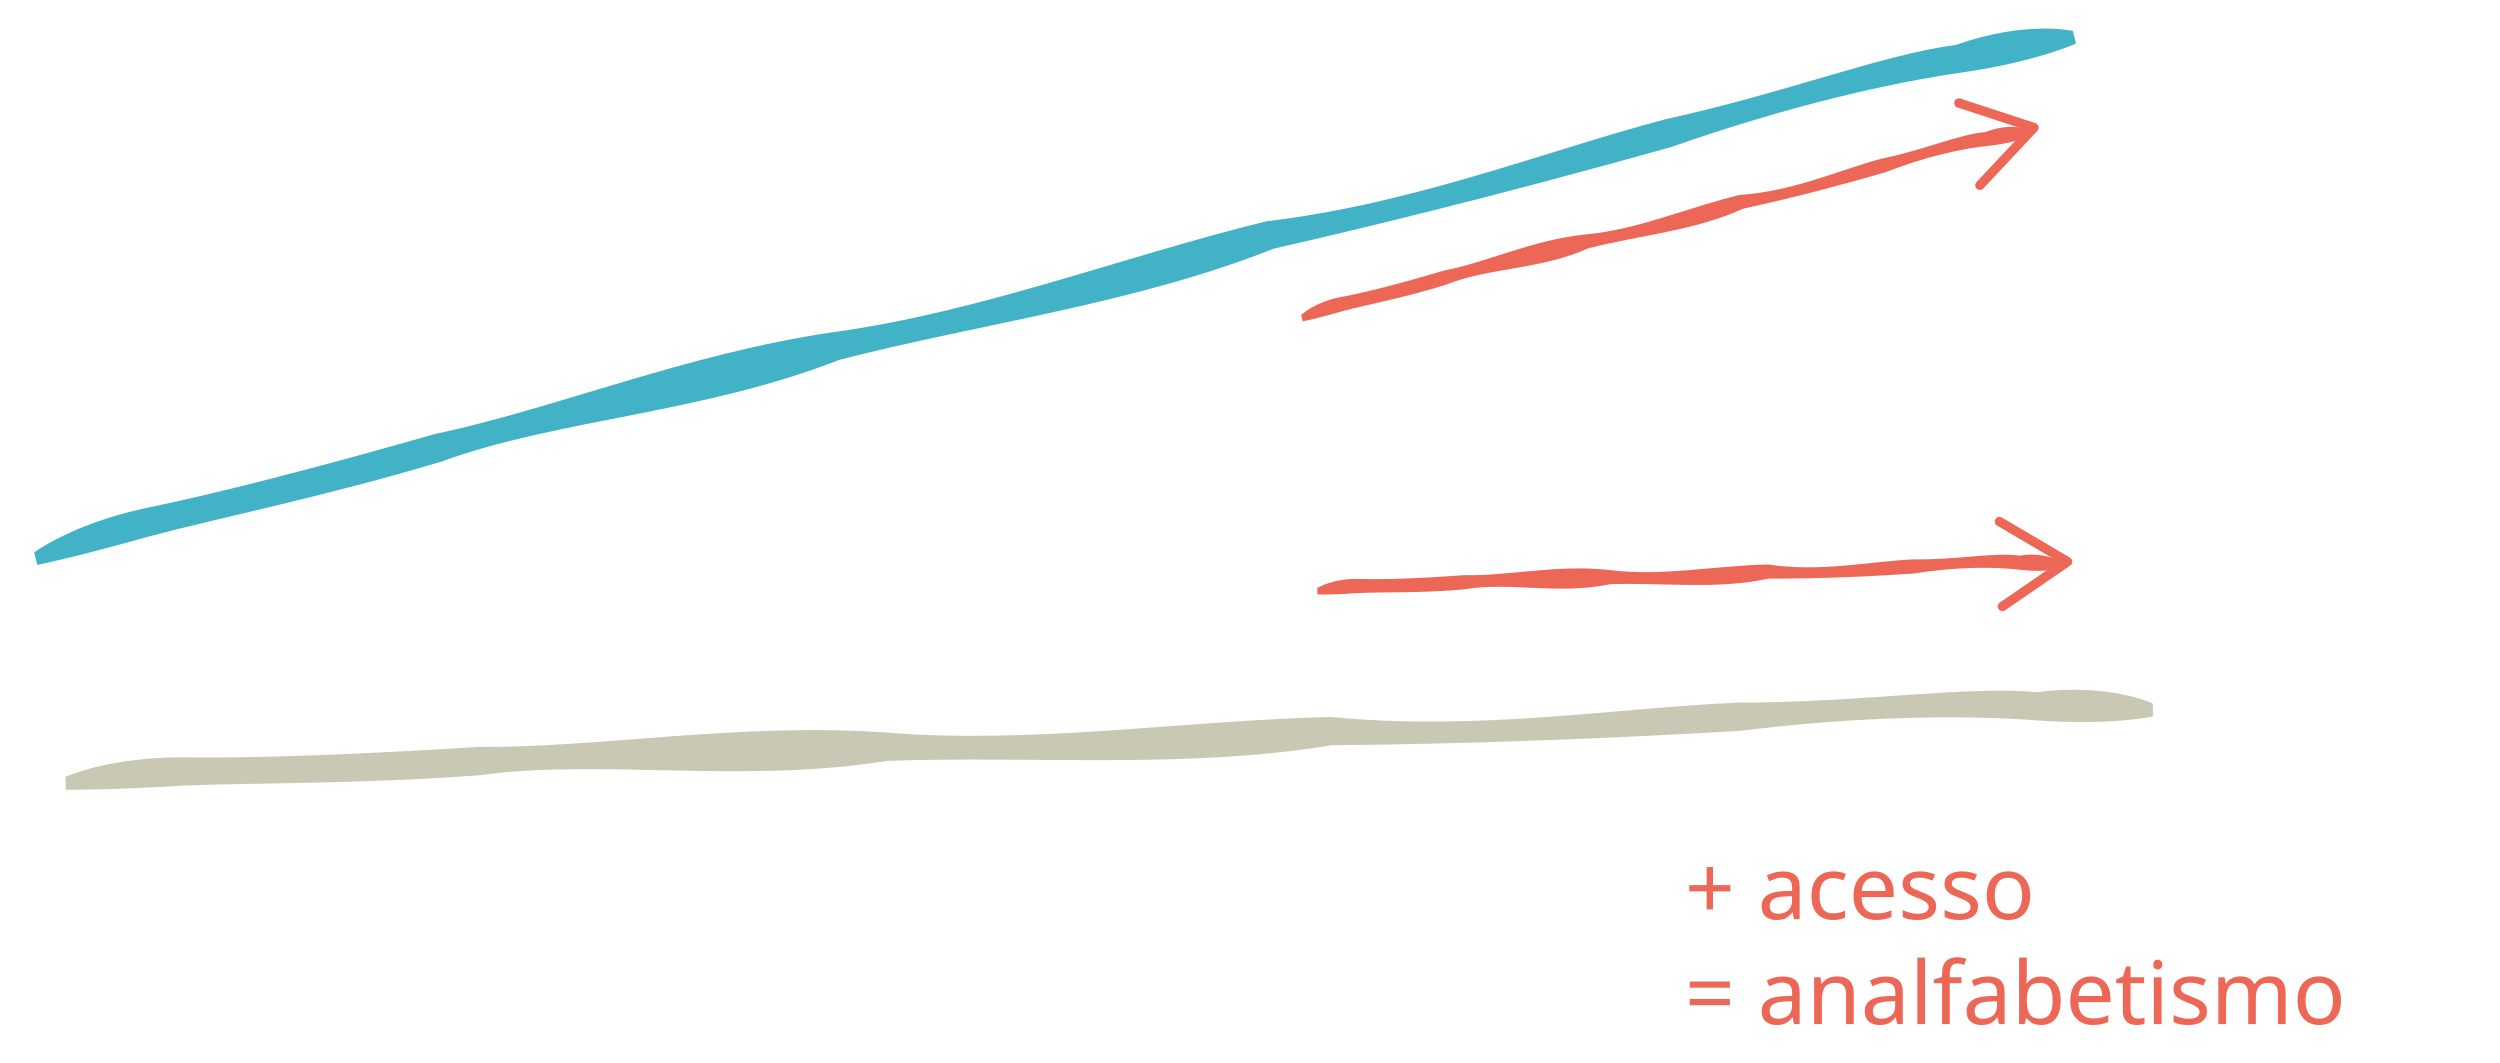
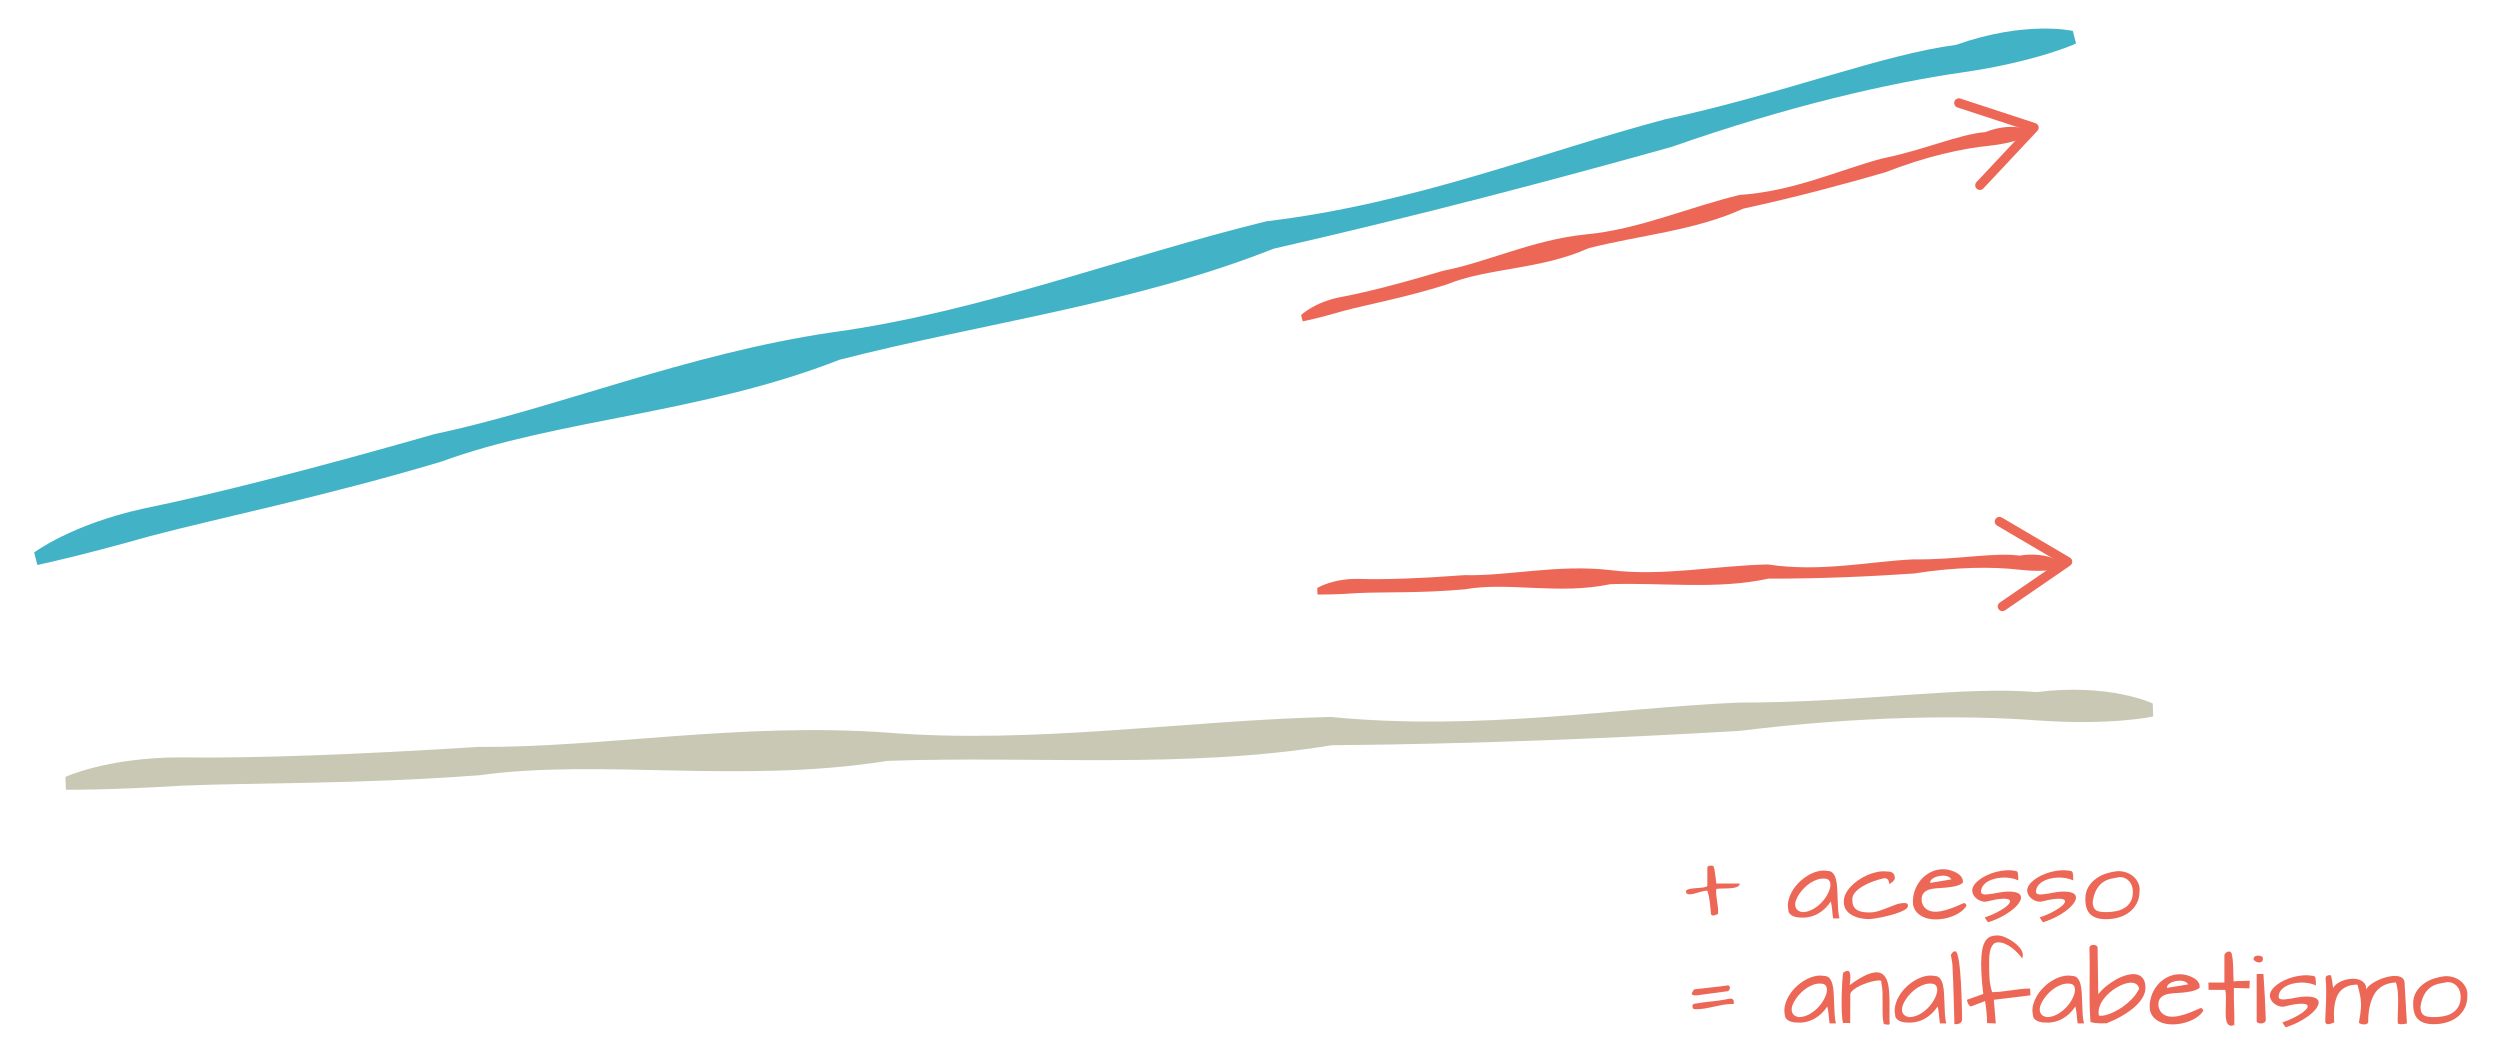
<svg xmlns="http://www.w3.org/2000/svg" version="1.1" id="Layer_1" x="0px" y="0px" width="400px" height="170px" viewBox="0 0 400 170" enable-background="new 0 0 400 170" xml:space="preserve">
-   <text transform="matrix(1 0 0 1 269.5781 147.0596)">
-     <tspan x="0" y="0" fill="#ED6756" font-family="'ArchitectsDaughter'" font-size="14">+ acesso</tspan>
-     <tspan x="0" y="16.8" fill="#ED6756" font-family="'ArchitectsDaughter'" font-size="14">= analfabetismo</tspan>
-   </text>
+   <g enable-background="new    ">
+     <path fill="#ED6756" d="M273.748,146.212c-0.019-0.246-0.041-0.526-0.068-0.841s-0.062-0.641-0.103-0.978s-0.096-0.67-0.164-0.998   s-0.148-0.624-0.239-0.889c-0.237,0-0.472,0.029-0.704,0.089s-0.465,0.123-0.697,0.191s-0.47,0.135-0.711,0.198   s-0.49,0.101-0.745,0.109c-0.137,0-0.265-0.032-0.383-0.096c-0.119-0.063-0.178-0.183-0.178-0.355c0-0.137,0.084-0.239,0.253-0.308   s0.38-0.121,0.636-0.157c0.255-0.036,0.528-0.063,0.82-0.082c0.291-0.019,0.564-0.041,0.82-0.068   c0.255-0.027,0.467-0.068,0.636-0.123s0.253-0.137,0.253-0.246v-2.83c0-0.082,0.022-0.144,0.068-0.185   c0.045-0.041,0.1-0.073,0.164-0.096c0.063-0.022,0.13-0.036,0.198-0.041s0.12-0.007,0.157-0.007c0.2,0,0.33,0.034,0.39,0.103   s0.111,0.234,0.157,0.499c0.018,0.082,0.043,0.232,0.075,0.451s0.063,0.449,0.096,0.69s0.06,0.47,0.082,0.684   s0.038,0.362,0.048,0.444h3.746c0,0.173-0.075,0.312-0.226,0.417s-0.347,0.185-0.588,0.239s-0.506,0.089-0.793,0.103   s-0.569,0.022-0.848,0.027s-0.533,0.012-0.766,0.021s-0.408,0.027-0.526,0.055c-0.046,0.273-0.051,0.579-0.014,0.916   c0.036,0.337,0.082,0.682,0.137,1.032s0.103,0.702,0.144,1.053s0.043,0.677,0.007,0.978c-0.055,0.046-0.142,0.094-0.26,0.144   c-0.119,0.05-0.239,0.087-0.362,0.109s-0.232,0.019-0.328-0.014S273.775,146.34,273.748,146.212z" />
+     <path fill="#ED6756" d="M292.93,144.229c-0.265,0.41-0.57,0.781-0.916,1.114c-0.347,0.333-0.727,0.615-1.142,0.848   s-0.866,0.403-1.354,0.513s-1.001,0.142-1.538,0.096c-0.191,0-0.396-0.022-0.615-0.068s-0.422-0.118-0.608-0.219   s-0.34-0.232-0.458-0.396c-0.119-0.164-0.178-0.369-0.178-0.615c-0.101-0.511-0.08-1.027,0.062-1.552s0.362-1.03,0.663-1.518   s0.67-0.938,1.107-1.354s0.904-0.766,1.401-1.053s1.007-0.494,1.531-0.622s1.032-0.146,1.524-0.055   c0.373,0,0.665,0.123,0.875,0.369c0.209,0.246,0.367,0.574,0.472,0.984s0.171,0.882,0.198,1.415s0.05,1.082,0.068,1.647   c0.018,0.565,0.043,1.123,0.075,1.675s0.103,1.055,0.212,1.511h-1.012c-0.046-0.31-0.08-0.583-0.103-0.82s-0.044-0.458-0.062-0.663   c-0.019-0.205-0.043-0.403-0.075-0.595S292.984,144.467,292.93,144.229z M291.891,140.579c-0.355-0.027-0.723,0.021-1.101,0.144   s-0.743,0.296-1.094,0.52s-0.679,0.487-0.984,0.793s-0.572,0.622-0.8,0.95c-0.229,0.328-0.403,0.654-0.526,0.978   s-0.173,0.622-0.15,0.896s0.125,0.506,0.308,0.697c0.182,0.191,0.465,0.319,0.848,0.383c0.547-0.009,1.073-0.148,1.579-0.417   s0.957-0.602,1.354-0.998s0.727-0.825,0.991-1.285c0.264-0.46,0.436-0.887,0.513-1.278s0.043-0.72-0.103-0.984   C292.578,140.711,292.301,140.579,291.891,140.579z" />
+     <path fill="#ED6756" d="M295.021,144.366c-0.037-0.419,0.041-0.836,0.232-1.251s0.458-0.812,0.8-1.189s0.743-0.729,1.203-1.053   s0.945-0.6,1.456-0.827c0.51-0.228,1.027-0.398,1.552-0.513s1.019-0.148,1.483-0.103c0.173,0,0.346,0.009,0.52,0.027   c0.173,0.019,0.326,0.063,0.458,0.137s0.239,0.178,0.321,0.314s0.123,0.323,0.123,0.561c0,0.118-0.029,0.224-0.089,0.314   s-0.132,0.178-0.219,0.26s-0.181,0.155-0.28,0.219c-0.101,0.063-0.191,0.128-0.273,0.191c-0.027-0.128-0.055-0.248-0.082-0.362   s-0.07-0.214-0.13-0.301s-0.137-0.155-0.232-0.205s-0.222-0.075-0.376-0.075c-0.538,0.109-1.119,0.275-1.743,0.499   s-1.198,0.49-1.723,0.8s-0.946,0.658-1.265,1.046c-0.319,0.388-0.442,0.805-0.369,1.251c0,0.401,0.077,0.725,0.232,0.971   c0.154,0.246,0.357,0.438,0.608,0.574s0.538,0.228,0.861,0.273s0.653,0.068,0.991,0.068c0.52,0,1.023-0.077,1.511-0.232   s0.964-0.328,1.429-0.52s0.92-0.364,1.367-0.52c0.446-0.155,0.884-0.232,1.312-0.232c0.072,0,0.148,0.005,0.226,0.014   s0.146,0.034,0.205,0.075s0.101,0.101,0.123,0.178s0.021,0.185-0.007,0.321c-0.046,0.164-0.207,0.328-0.485,0.492   s-0.62,0.319-1.025,0.465s-0.848,0.282-1.326,0.41s-0.943,0.237-1.395,0.328s-0.856,0.162-1.217,0.212s-0.627,0.075-0.8,0.075   c-0.401,0-0.834-0.046-1.299-0.137s-0.896-0.241-1.292-0.451s-0.728-0.485-0.991-0.827   C295.153,145.303,295.021,144.877,295.021,144.366z" />
+     <path fill="#ED6756" d="M306.096,144.817c-0.082-0.738-0.012-1.458,0.212-2.16s0.561-1.321,1.012-1.859s0.995-0.964,1.634-1.278   c0.638-0.314,1.335-0.463,2.092-0.444c0.127,0,0.299,0.019,0.513,0.055s0.442,0.094,0.684,0.171s0.479,0.176,0.711,0.294   s0.438,0.26,0.615,0.424s0.312,0.349,0.403,0.554c0.091,0.205,0.113,0.436,0.068,0.69c-0.374,0.265-0.805,0.446-1.292,0.547   s-0.984,0.171-1.49,0.212s-1.001,0.077-1.483,0.109c-0.483,0.032-0.904,0.116-1.265,0.253s-0.638,0.354-0.834,0.649   s-0.258,0.723-0.185,1.278c0.137,0.501,0.362,0.87,0.677,1.107s0.679,0.381,1.094,0.431s0.856,0.027,1.326-0.068   s0.93-0.221,1.381-0.376s0.872-0.319,1.265-0.492c0.392-0.173,0.715-0.314,0.971-0.424c0.118,0,0.219,0.043,0.301,0.13   s0.123,0.189,0.123,0.308c-0.229,0.392-0.574,0.743-1.039,1.053s-0.989,0.561-1.572,0.752c-0.584,0.191-1.191,0.31-1.825,0.355   s-1.229,0-1.784-0.137c-0.557-0.137-1.044-0.378-1.463-0.725C306.523,145.879,306.241,145.41,306.096,144.817z M310.922,140.101   c-0.164,0-0.365,0.019-0.602,0.055c-0.237,0.036-0.465,0.101-0.684,0.191s-0.408,0.21-0.567,0.355s-0.239,0.333-0.239,0.561   l3.391-0.561c-0.146-0.219-0.335-0.374-0.567-0.465S311.177,140.101,310.922,140.101z" />
+     <path fill="#ED6756" d="M317.553,146.786c0.646-0.21,1.251-0.456,1.812-0.738s1.03-0.561,1.408-0.834s0.634-0.526,0.766-0.759   s0.096-0.408-0.109-0.526s-0.608-0.157-1.21-0.116s-1.454,0.198-2.557,0.472c-0.328-0.009-0.622-0.073-0.882-0.191   s-0.481-0.265-0.663-0.438c-0.183-0.173-0.321-0.362-0.417-0.567s-0.144-0.403-0.144-0.595c0-0.301,0.103-0.6,0.308-0.896   s0.48-0.576,0.827-0.841c0.346-0.265,0.747-0.504,1.203-0.718c0.455-0.214,0.934-0.388,1.436-0.52   c0.501-0.132,1.014-0.219,1.538-0.26s1.027-0.016,1.511,0.075c0.273,0,0.433,0.121,0.479,0.362   c0.045,0.241,0.068,0.631,0.068,1.169c-0.374-0.173-0.777-0.296-1.21-0.369s-0.868-0.101-1.306-0.082s-0.861,0.08-1.271,0.185   s-0.772,0.251-1.087,0.438s-0.572,0.417-0.772,0.69c-0.201,0.273-0.306,0.583-0.314,0.93c0,0.191,0.075,0.316,0.226,0.376   s0.328,0.087,0.533,0.082s0.419-0.027,0.643-0.068s0.403-0.062,0.54-0.062c1.23-0.265,2.188-0.374,2.871-0.328   s1.144,0.191,1.381,0.438c0.236,0.246,0.273,0.562,0.109,0.95s-0.48,0.795-0.95,1.224s-1.064,0.846-1.784,1.251   c-0.721,0.405-1.518,0.75-2.393,1.032c-0.046,0-0.096-0.034-0.15-0.103s-0.111-0.148-0.171-0.239s-0.112-0.178-0.157-0.26   C317.616,146.868,317.58,146.813,317.553,146.786z" />
+     <path fill="#ED6756" d="M326.344,146.786c0.646-0.21,1.251-0.456,1.812-0.738s1.03-0.561,1.408-0.834s0.634-0.526,0.766-0.759   s0.096-0.408-0.109-0.526s-0.608-0.157-1.21-0.116s-1.454,0.198-2.557,0.472c-0.328-0.009-0.622-0.073-0.882-0.191   s-0.481-0.265-0.663-0.438c-0.183-0.173-0.321-0.362-0.417-0.567s-0.144-0.403-0.144-0.595c0-0.301,0.103-0.6,0.308-0.896   s0.48-0.576,0.827-0.841c0.346-0.265,0.747-0.504,1.203-0.718c0.455-0.214,0.934-0.388,1.436-0.52   c0.501-0.132,1.014-0.219,1.538-0.26s1.027-0.016,1.511,0.075c0.273,0,0.433,0.121,0.479,0.362   c0.045,0.241,0.068,0.631,0.068,1.169c-0.374-0.173-0.777-0.296-1.21-0.369s-0.868-0.101-1.306-0.082s-0.861,0.08-1.271,0.185   s-0.772,0.251-1.087,0.438s-0.572,0.417-0.772,0.69c-0.201,0.273-0.306,0.583-0.314,0.93c0,0.191,0.075,0.316,0.226,0.376   s0.328,0.087,0.533,0.082s0.419-0.027,0.643-0.068s0.403-0.062,0.54-0.062c1.23-0.265,2.188-0.374,2.871-0.328   s1.144,0.191,1.381,0.438c0.236,0.246,0.273,0.562,0.109,0.95s-0.48,0.795-0.95,1.224s-1.064,0.846-1.784,1.251   c-0.721,0.405-1.518,0.75-2.393,1.032c-0.046,0-0.096-0.034-0.15-0.103s-0.111-0.148-0.171-0.239s-0.112-0.178-0.157-0.26   C326.407,146.868,326.371,146.813,326.344,146.786z" />
+     <path fill="#ED6756" d="M333.658,143.819c0-0.747,0.164-1.388,0.492-1.921s0.742-0.978,1.244-1.333   c0.501-0.355,1.048-0.627,1.641-0.813c0.592-0.187,1.157-0.308,1.695-0.362c0.52-0.027,1.007,0.039,1.463,0.198   c0.455,0.159,0.848,0.385,1.176,0.677s0.581,0.638,0.759,1.039s0.243,0.825,0.198,1.271c0,0.747-0.148,1.401-0.444,1.962   s-0.69,1.03-1.183,1.408s-1.064,0.661-1.716,0.848s-1.333,0.28-2.044,0.28c-1.076,0-1.892-0.251-2.447-0.752   C333.936,145.82,333.658,144.986,333.658,143.819z M334.834,144.229c0,0.383,0.048,0.688,0.144,0.916s0.237,0.398,0.424,0.513   s0.415,0.189,0.684,0.226s0.581,0.055,0.937,0.055c0.547,0,1.075-0.053,1.586-0.157c0.51-0.104,0.961-0.282,1.354-0.533   c0.392-0.251,0.706-0.583,0.943-0.998c0.236-0.415,0.355-0.932,0.355-1.552c0-0.319-0.046-0.622-0.137-0.909   c-0.092-0.287-0.229-0.538-0.41-0.752c-0.183-0.214-0.406-0.385-0.67-0.513c-0.265-0.128-0.565-0.191-0.902-0.191   c-0.447,0.073-0.894,0.157-1.34,0.253c-0.447,0.096-0.866,0.269-1.258,0.52c-0.393,0.251-0.738,0.62-1.039,1.107   S334.979,143.373,334.834,144.229z" />
+   </g>
+   <g enable-background="new    ">
+     <path fill="#ED6756" d="M271.014,158.336c0.009-0.019,0.104-0.039,0.287-0.062c0.182-0.022,0.414-0.05,0.697-0.082   c0.282-0.032,0.604-0.068,0.964-0.109s0.729-0.082,1.107-0.123s0.752-0.084,1.121-0.13s0.704-0.091,1.005-0.137   c0.182-0.055,0.321-0.055,0.417,0s0.152,0.137,0.171,0.246c0.018,0.109,0.002,0.226-0.048,0.349s-0.13,0.221-0.239,0.294   l-4.977,0.67c-0.055,0-0.125,0.002-0.212,0.007s-0.176,0-0.267-0.014c-0.092-0.014-0.171-0.041-0.239-0.082   s-0.112-0.111-0.13-0.212L271.014,158.336z M270.781,160.893c0-0.046,0.036-0.104,0.109-0.178c0.072-0.073,0.132-0.109,0.178-0.109   c0.455-0.073,0.854-0.135,1.196-0.185s0.656-0.091,0.943-0.123s0.561-0.062,0.82-0.089s0.528-0.06,0.807-0.096   s0.576-0.082,0.896-0.137c0.318-0.055,0.688-0.123,1.107-0.205c0.264,0,0.436,0.084,0.513,0.253s0.093,0.371,0.048,0.608   c-0.647,0-1.217,0.046-1.709,0.137s-0.969,0.189-1.429,0.294s-0.933,0.2-1.415,0.287c-0.483,0.087-1.035,0.13-1.654,0.13   c-0.137,0-0.239-0.041-0.308-0.123S270.781,161.12,270.781,160.893z" />
+     <path fill="#ED6756" d="M292.369,161.029c-0.265,0.41-0.57,0.781-0.916,1.114c-0.347,0.333-0.727,0.615-1.142,0.848   s-0.866,0.403-1.354,0.513s-1.001,0.142-1.538,0.096c-0.191,0-0.396-0.022-0.615-0.068s-0.422-0.118-0.608-0.219   s-0.34-0.232-0.458-0.396c-0.119-0.164-0.178-0.369-0.178-0.615c-0.101-0.511-0.08-1.027,0.062-1.552s0.362-1.03,0.663-1.518   s0.67-0.938,1.107-1.354s0.904-0.766,1.401-1.053s1.007-0.494,1.531-0.622s1.032-0.146,1.524-0.055   c0.373,0,0.665,0.123,0.875,0.369c0.209,0.246,0.367,0.574,0.472,0.984s0.171,0.882,0.198,1.415s0.05,1.082,0.068,1.647   c0.018,0.565,0.043,1.123,0.075,1.675s0.103,1.055,0.212,1.511h-1.012c-0.046-0.31-0.08-0.583-0.103-0.82s-0.044-0.458-0.062-0.663   c-0.019-0.205-0.043-0.403-0.075-0.595S292.424,161.267,292.369,161.029z M291.33,157.379c-0.355-0.027-0.723,0.021-1.101,0.144   s-0.743,0.296-1.094,0.52s-0.679,0.487-0.984,0.793s-0.572,0.622-0.8,0.95c-0.229,0.328-0.403,0.654-0.526,0.978   s-0.173,0.622-0.15,0.896s0.125,0.506,0.308,0.697c0.182,0.191,0.465,0.319,0.848,0.383c0.547-0.009,1.073-0.148,1.579-0.417   s0.957-0.602,1.354-0.998s0.727-0.825,0.991-1.285c0.264-0.46,0.436-0.887,0.513-1.278s0.043-0.72-0.103-0.984   C292.018,157.511,291.74,157.379,291.33,157.379z" />
+     <path fill="#ED6756" d="M300.996,157.133c0.063-0.146-0.005-0.23-0.205-0.253c-0.201-0.022-0.475-0.002-0.82,0.062   c-0.347,0.063-0.734,0.164-1.162,0.301c-0.429,0.137-0.836,0.299-1.224,0.485s-0.725,0.395-1.012,0.622s-0.463,0.456-0.526,0.684   l-0.014,4.648h-1.135c-0.055-0.128-0.098-0.33-0.13-0.608s-0.058-0.606-0.075-0.984c-0.019-0.378-0.029-0.788-0.034-1.23   s-0.003-0.889,0.007-1.34c0.009-0.451,0.022-0.894,0.041-1.326c0.018-0.433,0.039-0.827,0.062-1.183s0.046-0.654,0.068-0.896   s0.048-0.403,0.075-0.485c0.1-0.073,0.214-0.142,0.342-0.205c0.127-0.063,0.255-0.096,0.383-0.096   c0.164,0.009,0.275,0.116,0.335,0.321s0.089,0.438,0.089,0.697s-0.016,0.513-0.048,0.759s-0.048,0.415-0.048,0.506   c0.947-0.702,1.764-1.212,2.447-1.531s1.26-0.487,1.729-0.506s0.845,0.091,1.128,0.328c0.282,0.237,0.501,0.565,0.656,0.984   c0.154,0.419,0.258,0.909,0.308,1.47s0.079,1.15,0.089,1.771c0.009,0.62,0.009,1.251,0,1.894c-0.01,0.643,0,1.256,0.027,1.839   c-0.109,0.055-0.185,0.087-0.226,0.096s-0.087,0.007-0.137-0.007s-0.116-0.029-0.198-0.048s-0.21-0.032-0.383-0.041   c-0.109-0.446-0.171-0.957-0.185-1.531s-0.017-1.162-0.007-1.764c0.009-0.602,0.004-1.198-0.014-1.791   C301.183,158.181,301.114,157.634,300.996,157.133z" />
+     <path fill="#ED6756" d="M310.02,161.029c-0.265,0.41-0.57,0.781-0.916,1.114c-0.347,0.333-0.727,0.615-1.142,0.848   s-0.866,0.403-1.354,0.513s-1.001,0.142-1.538,0.096c-0.191,0-0.396-0.022-0.615-0.068s-0.422-0.118-0.608-0.219   s-0.34-0.232-0.458-0.396c-0.119-0.164-0.178-0.369-0.178-0.615c-0.101-0.511-0.08-1.027,0.062-1.552s0.362-1.03,0.663-1.518   s0.67-0.938,1.107-1.354s0.904-0.766,1.401-1.053s1.007-0.494,1.531-0.622s1.032-0.146,1.524-0.055   c0.373,0,0.665,0.123,0.875,0.369c0.209,0.246,0.367,0.574,0.472,0.984s0.171,0.882,0.198,1.415s0.05,1.082,0.068,1.647   c0.018,0.565,0.043,1.123,0.075,1.675s0.103,1.055,0.212,1.511h-1.012c-0.046-0.31-0.08-0.583-0.103-0.82s-0.044-0.458-0.062-0.663   c-0.019-0.205-0.043-0.403-0.075-0.595S310.074,161.267,310.02,161.029z M308.98,157.379c-0.355-0.027-0.723,0.021-1.101,0.144   s-0.743,0.296-1.094,0.52s-0.679,0.487-0.984,0.793s-0.572,0.622-0.8,0.95c-0.229,0.328-0.403,0.654-0.526,0.978   s-0.173,0.622-0.15,0.896s0.125,0.506,0.308,0.697c0.182,0.191,0.465,0.319,0.848,0.383c0.547-0.009,1.073-0.148,1.579-0.417   s0.957-0.602,1.354-0.998s0.727-0.825,0.991-1.285c0.264-0.46,0.436-0.887,0.513-1.278s0.043-0.72-0.103-0.984   C309.668,157.511,309.391,157.379,308.98,157.379z" />
+     <path fill="#ED6756" d="M312.125,152.785c0.1-0.137,0.198-0.267,0.294-0.39s0.234-0.185,0.417-0.185   c0.118,0,0.228,0.142,0.328,0.424c0.1,0.282,0.187,0.658,0.26,1.128c0.072,0.47,0.137,1.005,0.191,1.606s0.1,1.226,0.137,1.873   c0.036,0.647,0.066,1.292,0.089,1.935s0.041,1.23,0.055,1.764s0.022,0.991,0.027,1.374s0.007,0.643,0.007,0.779   c0,0.164-0.034,0.296-0.103,0.396s-0.155,0.18-0.26,0.239s-0.224,0.098-0.355,0.116s-0.258,0.027-0.376,0.027   c-0.019,0-0.043-0.002-0.075-0.007s-0.053-0.007-0.062-0.007c0-0.237-0.007-0.6-0.021-1.087s-0.03-1.039-0.048-1.654   c-0.019-0.615-0.037-1.263-0.055-1.941c-0.019-0.679-0.039-1.326-0.062-1.941s-0.046-1.167-0.068-1.654s-0.039-0.85-0.048-1.087   c0-0.063-0.012-0.178-0.034-0.342s-0.048-0.337-0.075-0.52s-0.057-0.354-0.089-0.513S312.143,152.849,312.125,152.785z" />
+     <path fill="#ED6756" d="M315.379,161.029c-0.073,0-0.148-0.034-0.226-0.103s-0.148-0.155-0.212-0.26   c-0.064-0.104-0.116-0.221-0.157-0.349s-0.062-0.246-0.062-0.355l2.598-0.93c-0.155-1.304-0.256-2.442-0.301-3.418   c-0.046-0.976-0.046-1.81,0-2.502c0.045-0.692,0.137-1.263,0.273-1.709s0.314-0.8,0.533-1.06s0.479-0.438,0.779-0.533   s0.633-0.144,0.998-0.144c0.337,0,0.736,0.096,1.196,0.287s0.902,0.438,1.326,0.738s0.784,0.636,1.08,1.005   s0.444,0.731,0.444,1.087c0,0.027-0.002,0.068-0.007,0.123s-0.012,0.111-0.021,0.171c-0.01,0.06-0.019,0.116-0.027,0.171   c-0.01,0.055-0.019,0.091-0.027,0.109c-0.201-0.265-0.442-0.549-0.725-0.854c-0.283-0.306-0.593-0.586-0.93-0.841   c-0.338-0.255-0.693-0.467-1.066-0.636c-0.374-0.169-0.748-0.253-1.121-0.253c-0.383,0-0.675,0.135-0.875,0.403   c-0.201,0.269-0.344,0.595-0.431,0.978s-0.135,0.777-0.144,1.183c-0.01,0.405-0.014,0.745-0.014,1.019   c0,0.757,0.022,1.495,0.068,2.215c0.045,0.72,0.182,1.444,0.41,2.174c0.492,0,0.982-0.029,1.47-0.089s0.979-0.123,1.477-0.191   s1-0.135,1.511-0.198c0.51-0.063,1.029-0.101,1.559-0.109c0.027,0,0.048,0.034,0.062,0.103s0.021,0.157,0.021,0.267   s0.002,0.228,0.007,0.355s0.016,0.251,0.034,0.369l-5.865,0.711l0.314,3.787l-1.395-0.055c0-0.602-0.029-1.191-0.089-1.771   s-0.14-1.164-0.239-1.757L315.379,161.029z" />
+     <path fill="#ED6756" d="M332.059,161.029c-0.265,0.41-0.57,0.781-0.916,1.114c-0.347,0.333-0.727,0.615-1.142,0.848   s-0.866,0.403-1.354,0.513s-1.001,0.142-1.538,0.096c-0.191,0-0.396-0.022-0.615-0.068s-0.422-0.118-0.608-0.219   s-0.34-0.232-0.458-0.396c-0.119-0.164-0.178-0.369-0.178-0.615c-0.101-0.511-0.08-1.027,0.062-1.552s0.362-1.03,0.663-1.518   s0.67-0.938,1.107-1.354s0.904-0.766,1.401-1.053s1.007-0.494,1.531-0.622s1.032-0.146,1.524-0.055   c0.373,0,0.665,0.123,0.875,0.369c0.209,0.246,0.367,0.574,0.472,0.984s0.171,0.882,0.198,1.415s0.05,1.082,0.068,1.647   c0.018,0.565,0.043,1.123,0.075,1.675s0.103,1.055,0.212,1.511h-1.012c-0.046-0.31-0.08-0.583-0.103-0.82s-0.044-0.458-0.062-0.663   c-0.019-0.205-0.043-0.403-0.075-0.595S332.113,161.267,332.059,161.029z M331.02,157.379c-0.355-0.027-0.723,0.021-1.101,0.144   s-0.743,0.296-1.094,0.52s-0.679,0.487-0.984,0.793s-0.572,0.622-0.8,0.95c-0.229,0.328-0.403,0.654-0.526,0.978   s-0.173,0.622-0.15,0.896s0.125,0.506,0.308,0.697c0.182,0.191,0.465,0.319,0.848,0.383c0.547-0.009,1.073-0.148,1.579-0.417   s0.957-0.602,1.354-0.998s0.727-0.825,0.991-1.285c0.264-0.46,0.436-0.887,0.513-1.278s0.043-0.72-0.103-0.984   C331.707,157.511,331.43,157.379,331.02,157.379z" />
+     <path fill="#ED6756" d="M337.021,163.736c-0.064-0.019-0.178-0.022-0.342-0.014s-0.36,0.014-0.588,0.014   c-0.229,0-0.48-0.014-0.759-0.041s-0.563-0.087-0.854-0.178c-0.046-0.52-0.08-1.089-0.103-1.709s-0.036-1.267-0.041-1.941   s-0.005-1.365,0-2.071s0.009-1.403,0.014-2.092s0.005-1.355,0-2.003s-0.017-1.253-0.034-1.818   c-0.037-0.255,0.016-0.438,0.157-0.547s0.301-0.164,0.479-0.164s0.339,0.048,0.485,0.144c0.146,0.096,0.205,0.226,0.178,0.39   l0.109,7.383c0.355-0.465,0.791-0.907,1.306-1.326s1.05-0.779,1.606-1.08c0.556-0.301,1.111-0.526,1.668-0.677   c0.556-0.15,1.053-0.187,1.49-0.109s0.793,0.287,1.066,0.629s0.41,0.846,0.41,1.511c0,0.456-0.105,0.894-0.314,1.312   c-0.21,0.419-0.488,0.818-0.834,1.196c-0.347,0.378-0.738,0.731-1.176,1.06s-0.889,0.627-1.354,0.896s-0.921,0.508-1.367,0.718   C337.777,163.427,337.377,163.6,337.021,163.736z M342.271,158.199c-0.073-0.337-0.226-0.583-0.458-0.738s-0.515-0.232-0.848-0.232   s-0.697,0.068-1.094,0.205s-0.796,0.323-1.196,0.561c-0.401,0.237-0.786,0.515-1.155,0.834s-0.69,0.665-0.964,1.039   s-0.48,0.766-0.622,1.176s-0.189,0.82-0.144,1.23c-0.046,0.146,0.039,0.23,0.253,0.253s0.511-0.016,0.889-0.116   s0.809-0.265,1.292-0.492c0.482-0.228,0.973-0.518,1.47-0.868s0.973-0.764,1.429-1.237   C341.578,159.339,341.961,158.801,342.271,158.199z" />
+     <path fill="#ED6756" d="M343.98,161.617c-0.082-0.738-0.012-1.458,0.212-2.16s0.561-1.321,1.012-1.859s0.995-0.964,1.634-1.278   c0.638-0.314,1.335-0.463,2.092-0.444c0.127,0,0.299,0.019,0.513,0.055s0.442,0.094,0.684,0.171s0.479,0.176,0.711,0.294   s0.438,0.26,0.615,0.424s0.312,0.349,0.403,0.554c0.091,0.205,0.113,0.436,0.068,0.69c-0.374,0.265-0.805,0.446-1.292,0.547   s-0.984,0.171-1.49,0.212s-1.001,0.077-1.483,0.109c-0.483,0.032-0.904,0.116-1.265,0.253s-0.638,0.354-0.834,0.649   s-0.258,0.723-0.185,1.278c0.137,0.501,0.362,0.87,0.677,1.107s0.679,0.381,1.094,0.431s0.856,0.027,1.326-0.068   s0.93-0.221,1.381-0.376s0.872-0.319,1.265-0.492c0.392-0.173,0.715-0.314,0.971-0.424c0.118,0,0.219,0.043,0.301,0.13   s0.123,0.189,0.123,0.308c-0.229,0.392-0.574,0.743-1.039,1.053s-0.989,0.561-1.572,0.752c-0.584,0.191-1.191,0.31-1.825,0.355   s-1.229,0-1.784-0.137c-0.557-0.137-1.044-0.378-1.463-0.725C344.408,162.679,344.126,162.21,343.98,161.617z M348.807,156.9   c-0.164,0-0.365,0.019-0.602,0.055c-0.237,0.036-0.465,0.101-0.684,0.191s-0.408,0.21-0.567,0.355s-0.239,0.333-0.239,0.561   l3.391-0.561c-0.146-0.219-0.335-0.374-0.567-0.465S349.062,156.9,348.807,156.9z" />
+     <path fill="#ED6756" d="M353.373,158.377l-0.027-1.176h2.557v-4.416c0.036-0.109,0.103-0.21,0.198-0.301s0.198-0.159,0.308-0.205   s0.223-0.053,0.342-0.021c0.118,0.032,0.219,0.116,0.301,0.253c0.091,0.374,0.154,0.75,0.191,1.128   c0.036,0.378,0.059,0.757,0.068,1.135c0.009,0.378,0.016,0.757,0.021,1.135s0.021,0.75,0.048,1.114   c0.173-0.027,0.373-0.043,0.602-0.048c0.228-0.005,0.458-0.009,0.69-0.014s0.46-0.009,0.684-0.014s0.426-0.016,0.608-0.034   l-0.055,1.23l-2.488-0.068c-0.01,0.565-0.01,1.087,0,1.565c0.009,0.479,0.021,0.945,0.034,1.401s0.024,0.921,0.034,1.395   c0.009,0.474,0.014,0.989,0.014,1.545c-0.374,0.164-0.658,0.18-0.854,0.048s-0.335-0.354-0.417-0.663s-0.123-0.688-0.123-1.135   s0.007-0.904,0.021-1.374s0.021-0.923,0.021-1.36s-0.041-0.812-0.123-1.121H353.373z" />
+     <path fill="#ED6756" d="M360.564,153.51c0-0.21,0.059-0.36,0.178-0.451c0.118-0.091,0.26-0.144,0.424-0.157   s0.328,0.002,0.492,0.048s0.282,0.101,0.355,0.164c0.082,0.301,0.068,0.52-0.041,0.656s-0.253,0.212-0.431,0.226   s-0.362-0.025-0.554-0.116S360.655,153.665,360.564,153.51z M362.15,155.834c0.082,1.121,0.154,2.312,0.219,3.575   c0.063,1.263,0.118,2.536,0.164,3.821c-0.046,0.183-0.139,0.314-0.28,0.396s-0.294,0.125-0.458,0.13s-0.316-0.021-0.458-0.075   s-0.23-0.128-0.267-0.219v-7.629H362.15z" />
+     <path fill="#ED6756" d="M365.172,163.586c0.646-0.21,1.251-0.456,1.812-0.738s1.03-0.561,1.408-0.834s0.634-0.526,0.766-0.759   s0.096-0.408-0.109-0.526s-0.608-0.157-1.21-0.116s-1.454,0.198-2.557,0.472c-0.328-0.009-0.622-0.073-0.882-0.191   s-0.481-0.265-0.663-0.438c-0.183-0.173-0.321-0.362-0.417-0.567s-0.144-0.403-0.144-0.595c0-0.301,0.103-0.6,0.308-0.896   s0.48-0.576,0.827-0.841c0.346-0.265,0.747-0.504,1.203-0.718c0.455-0.214,0.934-0.388,1.436-0.52   c0.501-0.132,1.014-0.219,1.538-0.26s1.027-0.016,1.511,0.075c0.273,0,0.433,0.121,0.479,0.362   c0.045,0.241,0.068,0.631,0.068,1.169c-0.374-0.173-0.777-0.296-1.21-0.369s-0.868-0.101-1.306-0.082s-0.861,0.08-1.271,0.185   s-0.772,0.251-1.087,0.438s-0.572,0.417-0.772,0.69c-0.201,0.273-0.306,0.583-0.314,0.93c0,0.191,0.075,0.316,0.226,0.376   s0.328,0.087,0.533,0.082s0.419-0.027,0.643-0.068s0.403-0.062,0.54-0.062c1.23-0.265,2.188-0.374,2.871-0.328   s1.144,0.191,1.381,0.438c0.236,0.246,0.273,0.562,0.109,0.95s-0.48,0.795-0.95,1.224s-1.064,0.846-1.784,1.251   c-0.721,0.405-1.518,0.75-2.393,1.032c-0.046,0-0.096-0.034-0.15-0.103s-0.111-0.148-0.171-0.239s-0.112-0.178-0.157-0.26   C365.235,163.668,365.199,163.613,365.172,163.586z" />
+     <path fill="#ED6756" d="M372.049,163.586c-0.01-0.374,0.002-0.846,0.034-1.415s0.06-1.181,0.082-1.832s0.032-1.308,0.027-1.969   s-0.039-1.265-0.103-1.812c0-0.21,0.072-0.354,0.219-0.431c0.146-0.077,0.318-0.116,0.52-0.116c0.072,0,0.135,0.089,0.185,0.267   s0.091,0.383,0.123,0.615s0.062,0.463,0.089,0.69s0.055,0.392,0.082,0.492c0.146-0.273,0.378-0.52,0.697-0.738   c0.318-0.219,0.674-0.39,1.066-0.513c0.392-0.123,0.795-0.196,1.21-0.219s0.795,0.021,1.142,0.13   c0.346,0.109,0.629,0.289,0.848,0.54s0.328,0.59,0.328,1.019c0.146-0.273,0.4-0.545,0.766-0.813   c0.364-0.269,0.777-0.506,1.237-0.711s0.937-0.364,1.429-0.479s0.941-0.159,1.347-0.137s0.735,0.13,0.991,0.321   c0.255,0.191,0.378,0.492,0.369,0.902l0.369,6.357c0,0.019-0.075,0.043-0.226,0.075s-0.317,0.053-0.499,0.062   c-0.183,0.009-0.352,0.002-0.506-0.021c-0.155-0.022-0.232-0.08-0.232-0.171c-0.019-0.501-0.014-1.027,0.014-1.579   s0.043-1.109,0.048-1.675s-0.014-1.123-0.055-1.675s-0.144-1.073-0.308-1.565c-0.265,0.019-0.559,0.057-0.882,0.116   s-0.649,0.164-0.978,0.314s-0.645,0.364-0.95,0.643s-0.577,0.651-0.813,1.121c-0.237,0.47-0.431,1.044-0.581,1.723   s-0.226,1.497-0.226,2.454c-0.046,0.155-0.152,0.255-0.321,0.301s-0.345,0.06-0.526,0.041c-0.183-0.019-0.34-0.062-0.472-0.13   s-0.185-0.139-0.157-0.212c0.082-0.474,0.15-0.894,0.205-1.258s0.091-0.702,0.109-1.012c0.018-0.31,0.021-0.602,0.007-0.875   s-0.044-0.554-0.089-0.841c-0.046-0.287-0.107-0.593-0.185-0.916s-0.171-0.695-0.28-1.114c-0.611,0-1.133,0.084-1.565,0.253   s-0.793,0.396-1.08,0.684s-0.511,0.627-0.67,1.019s-0.276,0.812-0.349,1.258c-0.073,0.446-0.109,0.911-0.109,1.395   s0.018,0.962,0.055,1.436c-0.146,0.055-0.308,0.116-0.485,0.185s-0.354,0.103-0.526,0.103c-0.101,0-0.178-0.019-0.232-0.055   S372.121,163.704,372.049,163.586z" />
+     <path fill="#ED6756" d="M386.104,160.619c0-0.747,0.164-1.388,0.492-1.921s0.742-0.978,1.244-1.333   c0.501-0.355,1.048-0.627,1.641-0.813c0.592-0.187,1.157-0.308,1.695-0.362c0.52-0.027,1.007,0.039,1.463,0.198   c0.455,0.159,0.848,0.385,1.176,0.677s0.581,0.638,0.759,1.039s0.243,0.825,0.198,1.271c0,0.747-0.148,1.401-0.444,1.962   s-0.69,1.03-1.183,1.408s-1.064,0.661-1.716,0.848s-1.333,0.28-2.044,0.28c-1.076,0-1.892-0.251-2.447-0.752   C386.381,162.62,386.104,161.786,386.104,160.619z M387.279,161.029c0,0.383,0.048,0.688,0.144,0.916s0.237,0.398,0.424,0.513   s0.415,0.189,0.684,0.226s0.581,0.055,0.937,0.055c0.547,0,1.075-0.053,1.586-0.157c0.51-0.104,0.961-0.282,1.354-0.533   c0.392-0.251,0.706-0.583,0.943-0.998c0.236-0.415,0.355-0.932,0.355-1.552c0-0.319-0.046-0.622-0.137-0.909   c-0.092-0.287-0.229-0.538-0.41-0.752c-0.183-0.214-0.406-0.385-0.67-0.513c-0.265-0.128-0.565-0.191-0.902-0.191   c-0.447,0.073-0.894,0.157-1.34,0.253c-0.447,0.096-0.866,0.269-1.258,0.52c-0.393,0.251-0.738,0.62-1.039,1.107   S387.425,160.173,387.279,161.029z" />
+   </g>
  <g>
    <g>
      <g>
-         <path fill-rule="evenodd" clip-rule="evenodd" fill="#42B3C6" d="M332.165,6.945c0,0-0.097,0.057-0.292,0.143     c-0.195,0.086-0.489,0.209-0.878,0.36c-0.777,0.302-1.938,0.717-3.465,1.185c-3.054,0.935-7.574,2.078-13.434,2.936     c-11.731,1.671-28.003,5.395-46.599,11.921c-18.908,5.299-40.739,11.062-63.716,16.3c-22.075,8.765-46.6,11.916-69.422,17.76     c-22.104,8.653-45.188,9.512-63.716,16.3c-18.826,5.622-35.208,8.915-46.598,11.921c-11.335,3.219-18.069,4.623-18.069,4.623     l-0.512-2c0,0,5.946-4.481,17.457-7.014c11.556-2.357,27.713-6.528,46.598-11.921c19.229-4.049,40.278-12.863,63.716-16.3     c23.501-3.193,46.535-12.168,69.422-17.76c23.604-2.792,44.735-11.284,63.717-16.3c19.194-4.184,34.832-10.384,46.598-11.921     c11.146-3.956,18.681-2.23,18.681-2.23S332.075,6.593,332.165,6.945z" />
+         <path fill="#42B3C6" d="M332.165,6.945c0,0-0.097,0.057-0.292,0.143s-0.489,0.209-0.878,0.36     c-0.777,0.302-1.938,0.717-3.465,1.185c-3.055,0.935-7.574,2.078-13.435,2.936c-11.73,1.671-28.002,5.395-46.599,11.921     c-18.908,5.299-40.739,11.062-63.716,16.3c-22.075,8.765-46.6,11.916-69.422,17.76c-22.104,8.653-45.188,9.512-63.716,16.3     c-18.826,5.622-35.208,8.915-46.598,11.921C12.71,88.99,5.976,90.395,5.976,90.395l-0.512-2c0,0,5.946-4.481,17.457-7.015     c11.556-2.357,27.713-6.528,46.598-11.921c19.229-4.049,40.278-12.863,63.716-16.3c23.501-3.193,46.535-12.168,69.422-17.76     c23.604-2.792,44.735-11.284,63.717-16.3c19.194-4.184,34.832-10.384,46.598-11.921c11.146-3.956,18.682-2.23,18.682-2.23     S332.075,6.593,332.165,6.945z" />
      </g>
    </g>
  </g>
  <g>
    <g>
      <g>
-         <path fill-rule="evenodd" clip-rule="evenodd" fill="#ED6756" d="M324.673,21.679c0,0-0.137,0.085-0.41,0.207     s-0.683,0.286-1.225,0.462c-1.083,0.354-2.694,0.759-4.805,0.979c-4.227,0.416-10.04,1.684-16.606,4.248     c-6.723,1.951-14.496,4.028-22.707,5.808c-7.76,3.544-16.606,4.246-24.74,6.329c-7.773,3.487-16.174,3.113-22.706,5.808     c-6.682,2.112-12.551,3.164-16.606,4.248c-4.029,1.19-6.439,1.647-6.439,1.647l-0.256-1c0,0,2.018-1.996,6.134-2.843     c4.139-0.759,9.896-2.25,16.605-4.248c6.883-1.325,14.267-4.928,22.707-5.808c8.473-0.758,16.575-4.372,24.74-6.329     c8.523-0.557,15.948-3.999,22.707-5.808c6.865-1.393,12.362-3.899,16.606-4.248c3.934-1.558,6.745-0.451,6.745-0.451     S324.628,21.503,324.673,21.679z" />
+         <path fill="#ED6756" d="M324.673,21.679c0,0-0.137,0.085-0.41,0.207c-0.272,0.122-0.683,0.286-1.225,0.462     c-1.083,0.354-2.694,0.759-4.805,0.979c-4.228,0.416-10.04,1.684-16.606,4.248c-6.723,1.951-14.496,4.028-22.707,5.808     c-7.76,3.544-16.605,4.246-24.74,6.329c-7.772,3.487-16.174,3.113-22.705,5.808c-6.683,2.112-12.552,3.164-16.606,4.248     c-4.029,1.19-6.438,1.647-6.438,1.647l-0.257-1c0,0,2.019-1.996,6.134-2.843c4.139-0.759,9.896-2.25,16.605-4.248     c6.883-1.325,14.268-4.928,22.707-5.808c8.473-0.758,16.574-4.372,24.74-6.329c8.522-0.557,15.947-3.999,22.707-5.808     c6.864-1.393,12.361-3.899,16.605-4.248c3.935-1.558,6.745-0.451,6.745-0.451S324.628,21.503,324.673,21.679z" />
      </g>
      <g>
-         <path fill="#ED6756" d="M316.27,30.195c-0.303-0.282-0.317-0.758-0.034-1.06l7.85-8.371l-10.904-3.573     c-0.394-0.129-0.609-0.553-0.479-0.946c0.129-0.393,0.556-0.606,0.946-0.479l12.023,3.94c0.243,0.08,0.43,0.278,0.493,0.527     s-0.004,0.512-0.18,0.699l-8.654,9.229c-0.102,0.107-0.228,0.179-0.361,0.213C316.729,30.436,316.464,30.376,316.27,30.195z" />
+         <path fill="#ED6756" d="M316.27,30.195c-0.303-0.282-0.316-0.758-0.033-1.06l7.85-8.371l-10.904-3.573     c-0.394-0.129-0.608-0.553-0.479-0.946c0.129-0.393,0.556-0.606,0.946-0.479l12.022,3.94c0.243,0.08,0.43,0.278,0.493,0.527     s-0.004,0.512-0.18,0.699l-8.654,9.229c-0.102,0.107-0.228,0.179-0.361,0.213C316.729,30.436,316.464,30.376,316.27,30.195z" />
      </g>
    </g>
  </g>
  <g>
    <g>
      <g>
-         <path fill-rule="evenodd" clip-rule="evenodd" fill="#C8C8B4" d="M344.507,114.617c0.001,0.006-0.105,0.034-0.313,0.076     c-0.208,0.043-0.518,0.1-0.927,0.164c-0.818,0.128-2.031,0.286-3.611,0.416c-3.159,0.261-7.784,0.41-13.647-0.006     c-11.729-0.877-28.297-0.72-47.71,1.678c-19.458,1.132-41.847,2.092-65.236,2.294c-23.262,3.841-47.71,1.672-71.078,2.499     c-23.266,3.725-45.832-0.373-65.236,2.295c-19.446,1.464-36.029,1.177-47.709,1.678c-11.673,0.72-18.5,0.65-18.5,0.65     l-0.073-2.062c0,0,6.715-3.106,18.413-3.119c11.704,0.17,28.255-0.449,47.709-1.678c19.503,0.158,41.781-3.949,65.236-2.294     c23.464,1.908,47.701-1.933,71.078-2.499c23.479,2.321,45.769-1.454,65.236-2.294c19.498,0.019,35.975-2.693,47.709-1.678     c11.646-1.48,18.587,1.817,18.587,1.817S344.494,114.253,344.507,114.617z" />
+         <path fill="#C8C8B4" d="M344.507,114.617c0.001,0.006-0.104,0.033-0.312,0.076s-0.519,0.1-0.928,0.164     c-0.817,0.127-2.03,0.285-3.61,0.416c-3.159,0.261-7.784,0.41-13.647-0.006c-11.729-0.877-28.297-0.721-47.71,1.678     c-19.458,1.132-41.847,2.092-65.236,2.294c-23.262,3.841-47.709,1.672-71.078,2.499c-23.266,3.725-45.832-0.373-65.236,2.295     c-19.446,1.464-36.029,1.177-47.709,1.678c-11.673,0.721-18.5,0.65-18.5,0.65l-0.073-2.062c0,0,6.715-3.105,18.413-3.119     c11.704,0.17,28.255-0.449,47.709-1.678c19.503,0.158,41.781-3.949,65.236-2.294c23.464,1.908,47.701-1.933,71.077-2.499     c23.479,2.32,45.77-1.454,65.236-2.294c19.498,0.019,35.976-2.692,47.709-1.679c11.646-1.479,18.587,1.818,18.587,1.818     S344.494,114.253,344.507,114.617z" />
      </g>
    </g>
  </g>
  <g>
    <g>
      <g>
-         <path fill-rule="evenodd" clip-rule="evenodd" fill="#ED6756" d="M329.799,90.935c0,0-0.149,0.054-0.44,0.114     c-0.291,0.06-0.723,0.133-1.285,0.189c-1.125,0.114-2.773,0.166-4.866-0.072c-4.187-0.497-10.092-0.502-17.001,0.598     c-6.931,0.468-14.908,0.834-23.246,0.817c-8.273,1.802-17.001,0.595-25.328,0.891c-8.275,1.743-16.342-0.419-23.246,0.816     c-6.925,0.634-12.839,0.406-17,0.598c-4.158,0.301-6.593,0.231-6.593,0.231l-0.036-1.031c0,0,2.378-1.519,6.549-1.465     c4.174,0.144,10.071-0.082,17.001-0.598c6.954,0.177,14.875-1.764,23.246-0.817c8.375,1.072,16.996-0.726,25.328-0.891     c8.382,1.279,16.31-0.495,23.246-0.816c6.951,0.107,12.812-1.165,17.001-0.598c4.145-0.681,6.635,1.002,6.635,1.002     S329.793,90.753,329.799,90.935z" />
+         <path fill="#ED6756" d="M329.799,90.936c0,0-0.148,0.054-0.439,0.113c-0.291,0.061-0.724,0.133-1.285,0.189     c-1.125,0.113-2.773,0.166-4.866-0.072c-4.187-0.497-10.092-0.502-17.001,0.598c-6.932,0.469-14.908,0.834-23.246,0.817     c-8.273,1.802-17.001,0.595-25.328,0.892c-8.275,1.742-16.342-0.42-23.246,0.815c-6.925,0.634-12.839,0.405-17,0.598     c-4.158,0.302-6.593,0.231-6.593,0.231l-0.036-1.031c0,0,2.379-1.52,6.549-1.465c4.174,0.145,10.071-0.082,17.002-0.598     c6.953,0.177,14.875-1.765,23.246-0.817c8.375,1.071,16.995-0.726,25.327-0.892c8.382,1.279,16.31-0.494,23.246-0.815     c6.951,0.106,12.812-1.165,17.001-0.599c4.146-0.68,6.635,1.002,6.635,1.002S329.793,90.753,329.799,90.936z" />
      </g>
      <g>
-         <path fill="#ED6756" d="M319.771,97.459c-0.234-0.341-0.147-0.809,0.193-1.044l9.457-6.5l-9.89-5.82     c-0.357-0.21-0.477-0.67-0.267-1.027c0.211-0.356,0.674-0.474,1.027-0.266l10.904,6.418c0.221,0.13,0.36,0.364,0.369,0.62     s-0.113,0.499-0.325,0.645l-10.427,7.168c-0.121,0.083-0.26,0.126-0.397,0.131C320.169,97.792,319.922,97.678,319.771,97.459z" />
+         <path fill="#ED6756" d="M319.771,97.459c-0.234-0.341-0.147-0.809,0.192-1.044l9.457-6.5l-9.89-5.82     c-0.357-0.21-0.478-0.67-0.268-1.027c0.211-0.356,0.674-0.474,1.027-0.266l10.904,6.419c0.221,0.129,0.359,0.363,0.369,0.619     c0.009,0.256-0.113,0.499-0.325,0.645l-10.428,7.168c-0.12,0.084-0.26,0.127-0.396,0.132     C320.169,97.792,319.922,97.678,319.771,97.459z" />
      </g>
    </g>
  </g>
</svg>
